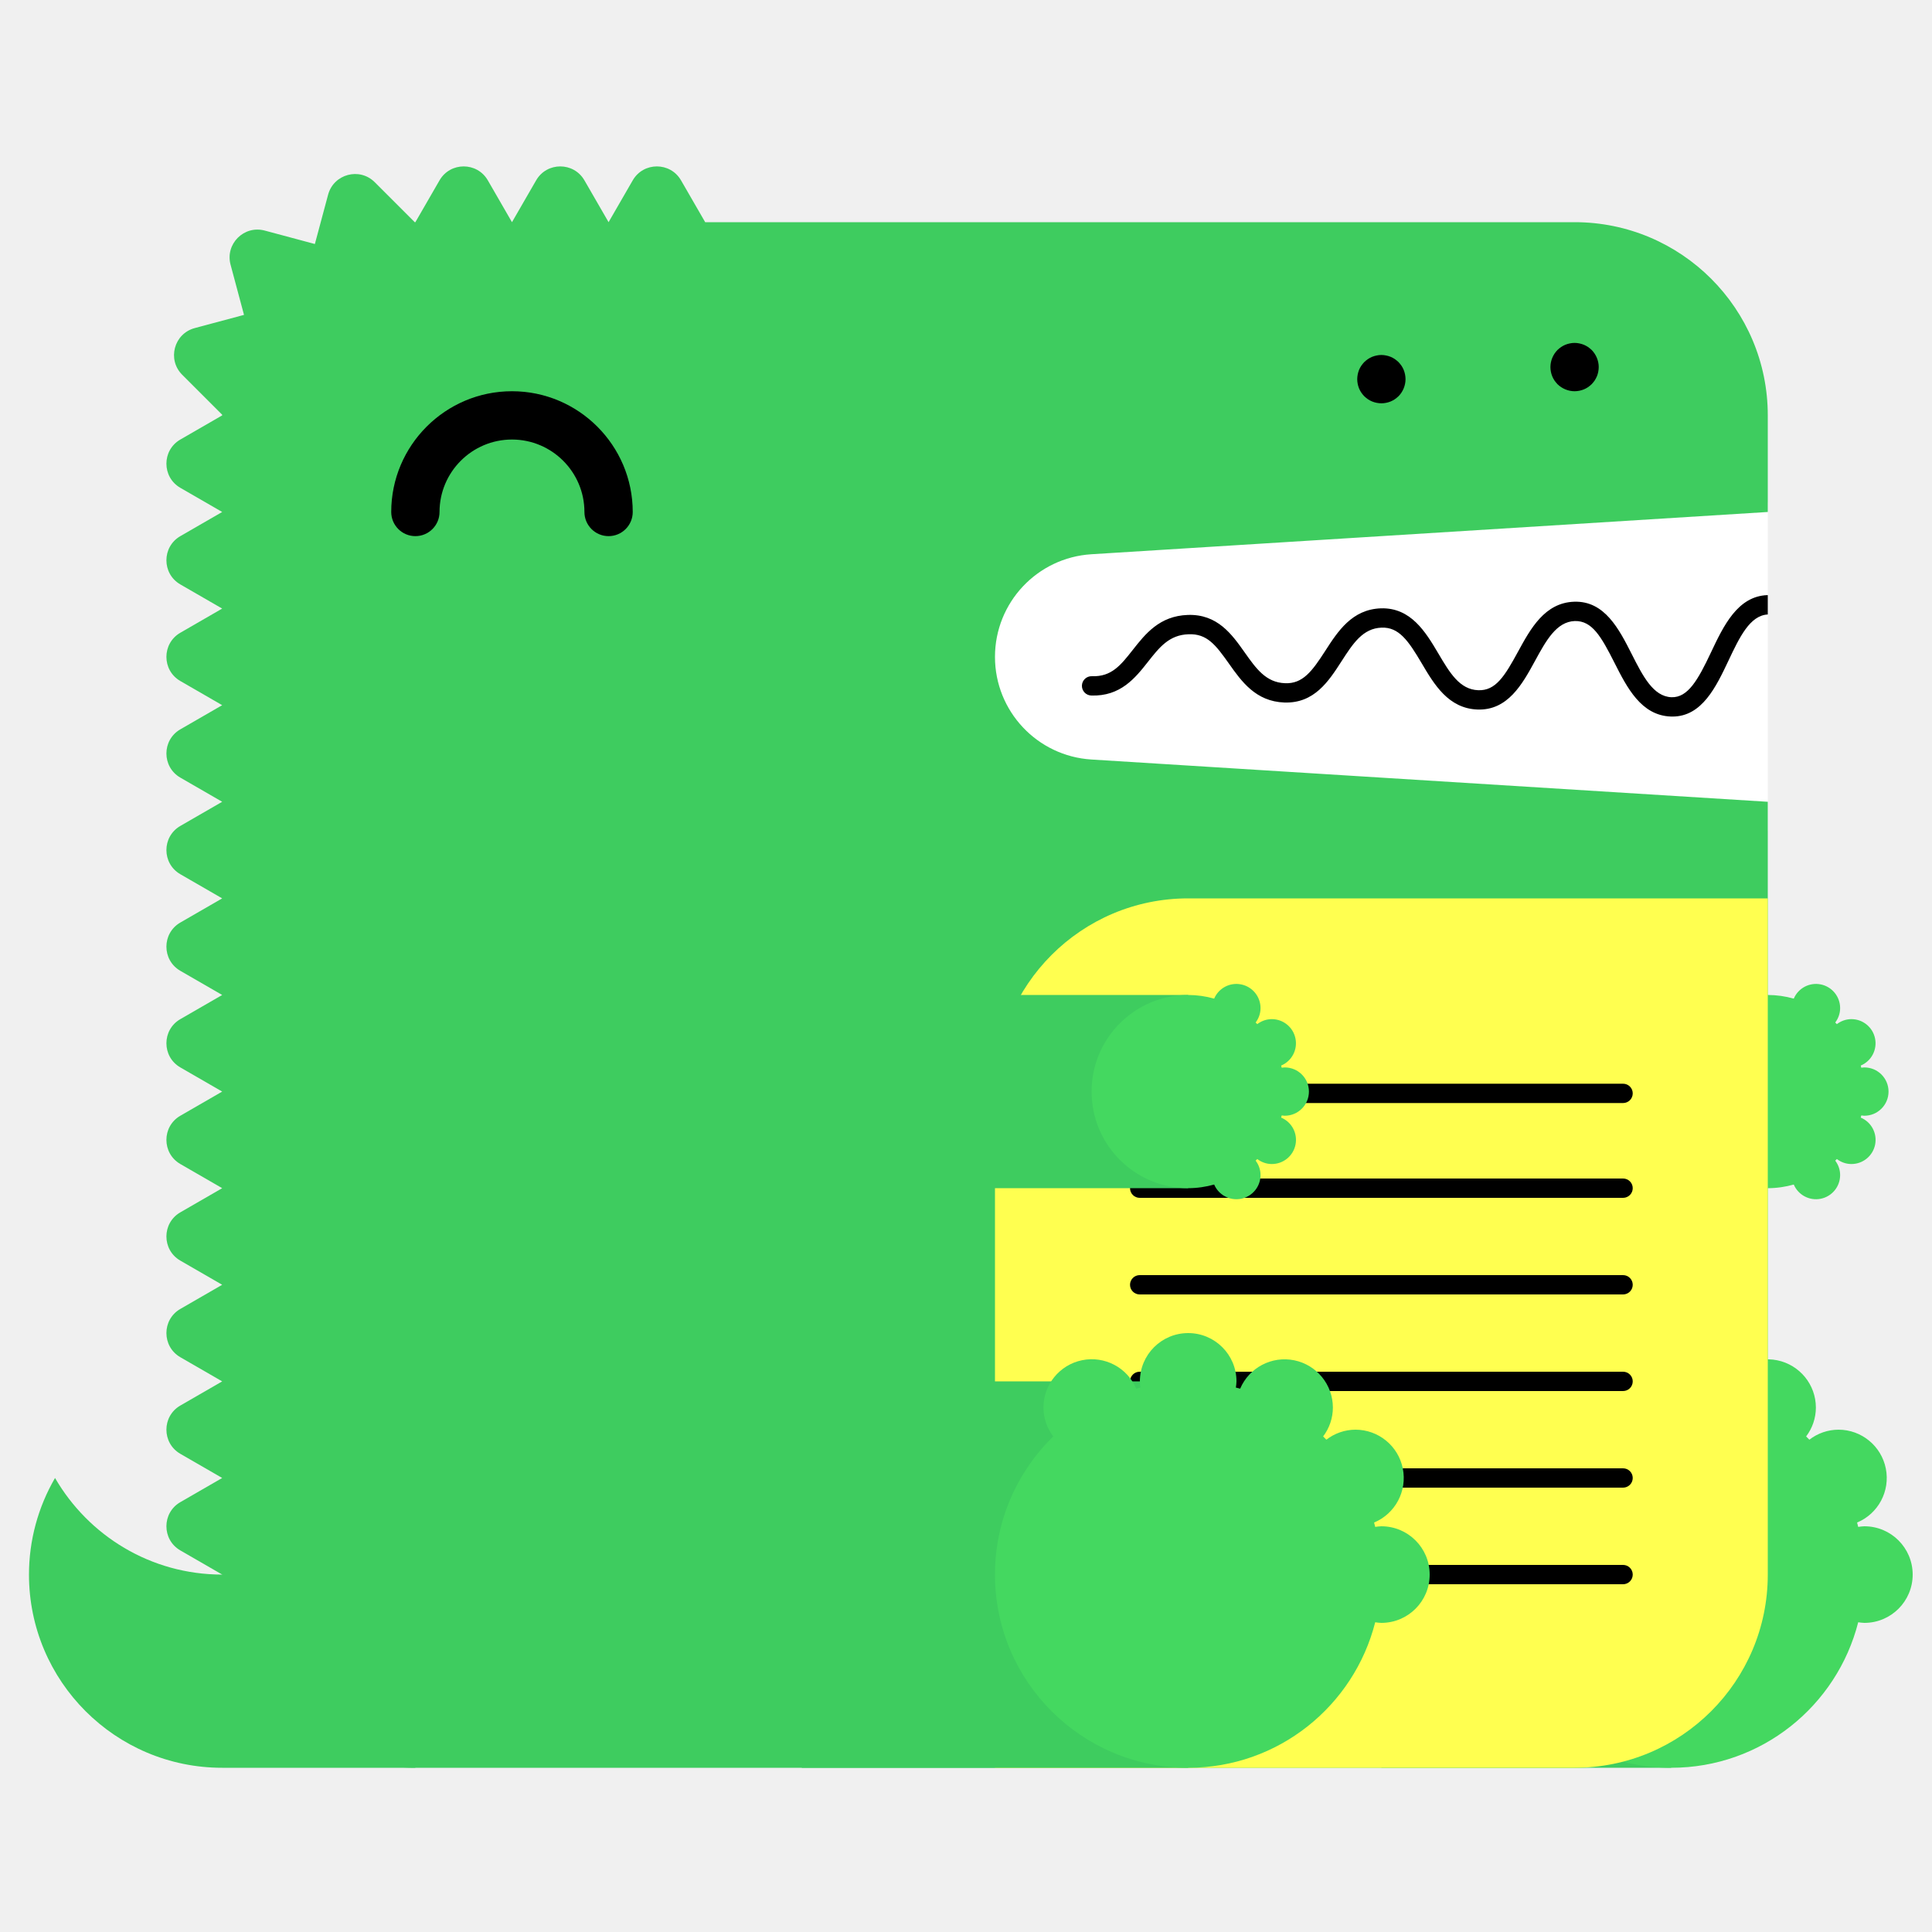
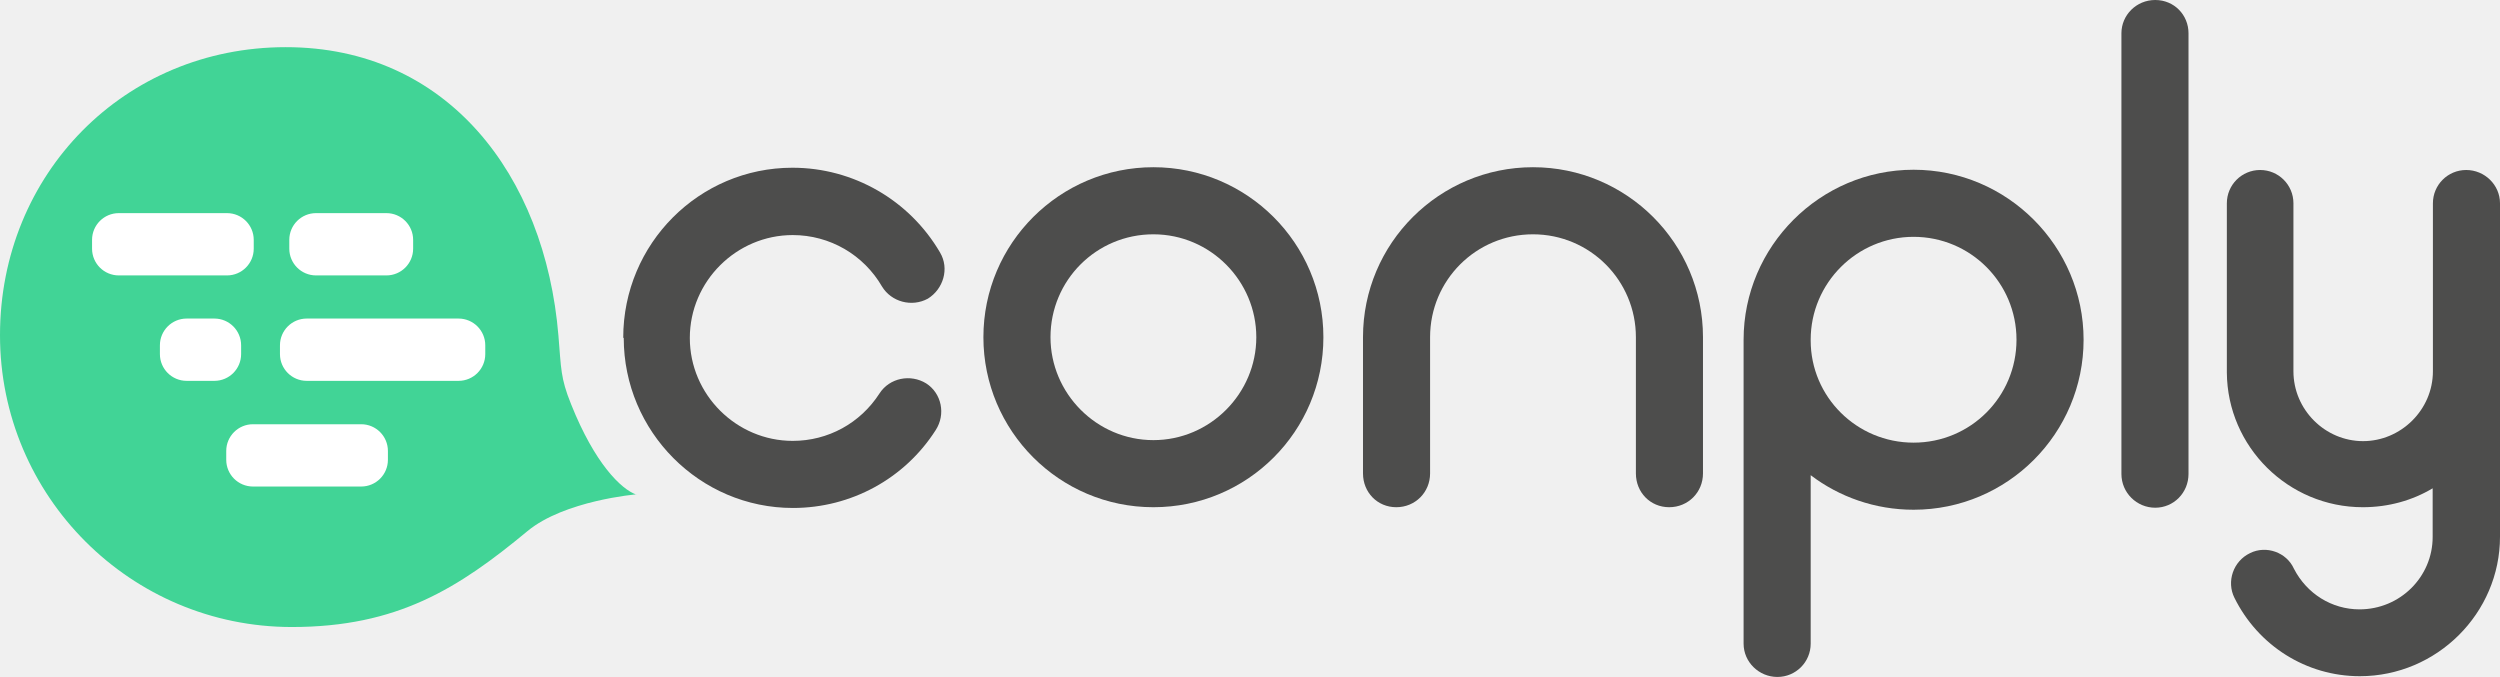
- <svg xmlns="http://www.w3.org/2000/svg" width="200" height="200" viewBox="0 0 200 200">
-   <g fill="none" fill-rule="evenodd">
-     <path fill="#FFF" d="M99 52h84v34H99z" />
-     <path d="M23 163c-7.398 0-13.843-4.027-17.303-10A19.886 19.886 0 0 0 3 163c0 11.046 8.954 20 20 20h20v-20H23z" fill="#3ECC5F" />
-     <path d="M112.98 57.376L183 53V43c0-11.046-8.954-20-20-20H73l-2.5-4.33c-1.112-1.925-3.889-1.925-5 0L63 23l-2.5-4.33c-1.111-1.925-3.889-1.925-5 0L53 23l-2.5-4.33c-1.111-1.925-3.889-1.925-5 0L43 23c-.022 0-.042.003-.065.003l-4.142-4.141c-1.57-1.571-4.252-.853-4.828 1.294l-1.369 5.104-5.192-1.392c-2.148-.575-4.111 1.389-3.535 3.536l1.39 5.193-5.102 1.367c-2.148.576-2.867 3.259-1.296 4.83l4.142 4.142c0 .021-.003.042-.003.064l-4.33 2.5c-1.925 1.111-1.925 3.889 0 5L23 53l-4.33 2.5c-1.925 1.111-1.925 3.889 0 5L23 63l-4.33 2.5c-1.925 1.111-1.925 3.889 0 5L23 73l-4.33 2.5c-1.925 1.111-1.925 3.889 0 5L23 83l-4.33 2.5c-1.925 1.111-1.925 3.889 0 5L23 93l-4.33 2.5c-1.925 1.111-1.925 3.889 0 5L23 103l-4.33 2.5c-1.925 1.111-1.925 3.889 0 5L23 113l-4.33 2.5c-1.925 1.111-1.925 3.889 0 5L23 123l-4.33 2.5c-1.925 1.111-1.925 3.889 0 5L23 133l-4.33 2.5c-1.925 1.111-1.925 3.889 0 5L23 143l-4.33 2.5c-1.925 1.111-1.925 3.889 0 5L23 153l-4.33 2.5c-1.925 1.111-1.925 3.889 0 5L23 163c0 11.046 8.954 20 20 20h120c11.046 0 20-8.954 20-20V83l-70.02-4.376A10.645 10.645 0 0 1 103 68c0-5.621 4.37-10.273 9.98-10.624" fill="#3ECC5F" />
-     <path fill="#3ECC5F" d="M143 183h30v-40h-30z" />
-     <path d="M193 158c-.219 0-.428.037-.639.064-.038-.15-.074-.301-.116-.451A5 5 0 0 0 190.32 148a4.96 4.96 0 0 0-3.016 1.036 26.531 26.531 0 0 0-.335-.336 4.955 4.955 0 0 0 1.011-2.987 5 5 0 0 0-9.599-1.959c-.148-.042-.297-.077-.445-.115.027-.211.064-.42.064-.639a5 5 0 0 0-5-5 5 5 0 0 0-5 5c0 .219.037.428.064.639-.148.038-.297.073-.445.115a4.998 4.998 0 0 0-9.599 1.959c0 1.125.384 2.151 1.011 2.987-3.717 3.632-6.031 8.693-6.031 14.3 0 11.046 8.954 20 20 20 9.339 0 17.16-6.41 19.361-15.064.211.027.42.064.639.064a5 5 0 0 0 5-5 5 5 0 0 0-5-5" fill="#44D860" />
-     <path fill="#3ECC5F" d="M153 123h30v-20h-30z" />
-     <path d="M193 115.5a2.5 2.5 0 1 0 0-5c-.109 0-.214.019-.319.032-.02-.075-.037-.15-.058-.225a2.501 2.501 0 0 0-.963-4.807c-.569 0-1.088.197-1.508.518a6.653 6.653 0 0 0-.168-.168c.314-.417.506-.931.506-1.494a2.5 2.5 0 0 0-4.8-.979A9.987 9.987 0 0 0 183 103c-5.522 0-10 4.478-10 10s4.478 10 10 10c.934 0 1.833-.138 2.69-.377a2.5 2.5 0 0 0 4.8-.979c0-.563-.192-1.077-.506-1.494.057-.055.113-.111.168-.168.42.321.939.518 1.508.518a2.5 2.5 0 0 0 .963-4.807c.021-.074.038-.15.058-.225.105.013.21.032.319.032" fill="#44D860" />
-     <path d="M63 55.5a2.5 2.5 0 0 1-2.5-2.5c0-4.136-3.364-7.5-7.5-7.5s-7.5 3.364-7.5 7.5a2.5 2.5 0 1 1-5 0c0-6.893 5.607-12.5 12.5-12.5S65.5 46.107 65.5 53a2.5 2.5 0 0 1-2.5 2.5" fill="#000" />
-     <path d="M103 183h60c11.046 0 20-8.954 20-20V93h-60c-11.046 0-20 8.954-20 20v70z" fill="#FFFF50" />
-     <path d="M168.02 124h-50.04a1 1 0 1 1 0-2h50.04a1 1 0 1 1 0 2m0 20h-50.04a1 1 0 1 1 0-2h50.04a1 1 0 1 1 0 2m0 20h-50.04a1 1 0 1 1 0-2h50.04a1 1 0 1 1 0 2m0-49.814h-50.04a1 1 0 1 1 0-2h50.04a1 1 0 1 1 0 2m0 19.814h-50.04a1 1 0 1 1 0-2h50.04a1 1 0 1 1 0 2m0 20h-50.04a1 1 0 1 1 0-2h50.04a1 1 0 1 1 0 2M183 61.611c-.012 0-.022-.006-.034-.005-3.09.105-4.552 3.196-5.842 5.923-1.346 2.85-2.387 4.703-4.093 4.647-1.889-.068-2.969-2.202-4.113-4.46-1.314-2.594-2.814-5.536-5.963-5.426-3.046.104-4.513 2.794-5.807 5.167-1.377 2.528-2.314 4.065-4.121 3.994-1.927-.07-2.951-1.805-4.136-3.813-1.321-2.236-2.848-4.75-5.936-4.664-2.994.103-4.465 2.385-5.763 4.4-1.373 2.13-2.335 3.428-4.165 3.351-1.973-.07-2.992-1.51-4.171-3.177-1.324-1.873-2.816-3.993-5.895-3.89-2.928.1-4.399 1.97-5.696 3.618-1.232 1.564-2.194 2.802-4.229 2.724a1 1 0 0 0-.072 2c3.017.101 4.545-1.8 5.872-3.487 1.177-1.496 2.193-2.787 4.193-2.855 1.926-.082 2.829 1.115 4.195 3.045 1.297 1.834 2.769 3.914 5.731 4.021 3.103.104 4.596-2.215 5.918-4.267 1.182-1.834 2.202-3.417 4.15-3.484 1.793-.067 2.769 1.35 4.145 3.681 1.297 2.197 2.766 4.686 5.787 4.796 3.125.108 4.634-2.62 5.949-5.035 1.139-2.088 2.214-4.06 4.119-4.126 1.793-.042 2.728 1.595 4.111 4.33 1.292 2.553 2.757 5.445 5.825 5.556l.169.003c3.064 0 4.518-3.075 5.805-5.794 1.139-2.41 2.217-4.68 4.067-4.773v-2z" fill="#000" />
-     <path fill="#3ECC5F" d="M83 183h40v-40H83z" />
-     <path d="M143 158c-.219 0-.428.037-.639.064-.038-.15-.074-.301-.116-.451A5 5 0 0 0 140.32 148a4.96 4.96 0 0 0-3.016 1.036 26.531 26.531 0 0 0-.335-.336 4.955 4.955 0 0 0 1.011-2.987 5 5 0 0 0-9.599-1.959c-.148-.042-.297-.077-.445-.115.027-.211.064-.42.064-.639a5 5 0 0 0-5-5 5 5 0 0 0-5 5c0 .219.037.428.064.639-.148.038-.297.073-.445.115a4.998 4.998 0 0 0-9.599 1.959c0 1.125.384 2.151 1.011 2.987-3.717 3.632-6.031 8.693-6.031 14.3 0 11.046 8.954 20 20 20 9.339 0 17.16-6.41 19.361-15.064.211.027.42.064.639.064a5 5 0 0 0 5-5 5 5 0 0 0-5-5" fill="#44D860" />
-     <path fill="#3ECC5F" d="M83 123h40v-20H83z" />
-     <path d="M133 115.5a2.5 2.5 0 1 0 0-5c-.109 0-.214.019-.319.032-.02-.075-.037-.15-.058-.225a2.501 2.501 0 0 0-.963-4.807c-.569 0-1.088.197-1.508.518a6.653 6.653 0 0 0-.168-.168c.314-.417.506-.931.506-1.494a2.5 2.5 0 0 0-4.8-.979A9.987 9.987 0 0 0 123 103c-5.522 0-10 4.478-10 10s4.478 10 10 10c.934 0 1.833-.138 2.69-.377a2.5 2.5 0 0 0 4.8-.979c0-.563-.192-1.077-.506-1.494.057-.055.113-.111.168-.168.42.321.939.518 1.508.518a2.5 2.5 0 0 0 .963-4.807c.021-.074.038-.15.058-.225.105.013.21.032.319.032" fill="#44D860" />
-     <path d="M143 41.75c-.16 0-.33-.02-.49-.05a2.52 2.52 0 0 1-.47-.14c-.15-.06-.29-.14-.431-.23-.13-.09-.259-.2-.38-.31-.109-.12-.219-.24-.309-.38s-.17-.28-.231-.43a2.619 2.619 0 0 1-.189-.96c0-.16.02-.33.05-.49.03-.16.08-.31.139-.47.061-.15.141-.29.231-.43.09-.13.2-.26.309-.38.121-.11.25-.22.38-.31.141-.09.281-.17.431-.23.149-.06.31-.11.47-.14.32-.07.65-.07.98 0 .159.03.32.08.47.14.149.06.29.14.43.23.13.09.259.2.38.31.11.12.22.25.31.38.09.14.17.28.23.43.06.16.11.31.14.47.029.16.05.33.05.49 0 .66-.271 1.31-.73 1.77-.121.11-.25.22-.38.31-.14.09-.281.17-.43.23a2.565 2.565 0 0 1-.96.19m20-1.25c-.66 0-1.3-.27-1.771-.73a3.802 3.802 0 0 1-.309-.38c-.09-.14-.17-.28-.231-.43a2.619 2.619 0 0 1-.189-.96c0-.66.27-1.3.729-1.77.121-.11.25-.22.38-.31.141-.09.281-.17.431-.23.149-.06.31-.11.47-.14.32-.07.66-.07.98 0 .159.03.32.08.47.14.149.06.29.14.43.23.13.09.259.2.38.31.459.47.73 1.11.73 1.77 0 .16-.021.33-.05.49-.03.16-.08.32-.14.47-.07.15-.14.29-.23.43-.09.13-.2.26-.31.38-.121.11-.25.22-.38.31-.14.09-.281.17-.43.23a2.565 2.565 0 0 1-.96.19" fill="#000" />
+ <svg xmlns="http://www.w3.org/2000/svg" id="Layer_2" data-name="Layer 2" viewBox="0 0 99.12 26.84">
+   <defs>
+     <style>
+       .cls-1 {
+         fill: #4d4d4c;
+       }
+ 
+       .cls-1, .cls-2, .cls-3 {
+         stroke-width: 0px;
+       }
+ 
+       .cls-2 {
+         fill: #41d496;
+       }
+ 
+       .cls-3 {
+         fill: #fff;
+       }
+     </style>
+   </defs>
+   <g id="Layer_1-2" data-name="Layer 1">
+     <g>
+       <path class="cls-2" d="m25.23,19.61c-.6-.21-1.65-1.23-2.59-3.59-.42-1.04-.39-1.41-.5-2.72-.53-6.37-4.41-11.43-10.81-11.43S0,6.9,0,13.29s5.18,11.57,11.57,11.57c4.19,0,6.6-1.53,9.34-3.8,1.47-1.22,4.32-1.46,4.32-1.46Z" />
+       <g>
+         <rect class="cls-3" x="11.47" y="8.45" width="4.91" height="2.47" rx="1.06" ry="1.06" />
+         <rect class="cls-3" x="3.65" y="8.45" width="6.41" height="2.47" rx="1.06" ry="1.06" />
+         <rect class="cls-3" x="8.97" y="16.82" width="6.41" height="2.47" rx="1.06" ry="1.06" />
+         <rect class="cls-3" x="6.34" y="12.63" width="3.22" height="2.47" rx="1.06" ry="1.06" />
+         <rect class="cls-3" x="11.1" y="12.63" width="8.14" height="2.47" rx="1.06" ry="1.06" />
+       </g>
+     </g>
+     <g>
+       <path class="cls-1" d="m24.71,13.39c0-3.73,3.01-6.74,6.71-6.74,2.42,0,4.64,1.29,5.85,3.36.38.64.13,1.45-.48,1.83-.64.35-1.45.13-1.82-.48-.73-1.26-2.07-2.04-3.54-2.04-2.23,0-4.08,1.83-4.08,4.08s1.85,4.08,4.08,4.08c1.4,0,2.68-.7,3.44-1.88.4-.62,1.23-.78,1.85-.4.62.4.78,1.23.38,1.85-1.23,1.93-3.36,3.09-5.66,3.09-3.7,0-6.71-3.03-6.71-6.74Z" />
+       <path class="cls-1" d="m38.99,13.37c0-3.73,3.03-6.74,6.74-6.74s6.74,3.01,6.74,6.74-3.01,6.74-6.74,6.74-6.74-3.03-6.74-6.74Zm2.66,0c0,2.23,1.83,4.08,4.08,4.08s4.08-1.85,4.08-4.08-1.82-4.08-4.08-4.08-4.08,1.82-4.08,4.08Z" />
+       <path class="cls-1" d="m67.52,13.37v5.4c0,.75-.59,1.34-1.34,1.34s-1.32-.59-1.32-1.34v-5.4c0-2.25-1.82-4.08-4.08-4.08s-4.08,1.82-4.08,4.08v5.4c0,.75-.59,1.34-1.34,1.34s-1.32-.59-1.32-1.34v-5.4c0-3.73,3.03-6.74,6.74-6.74s6.74,3.01,6.74,6.74Z" />
+       <path class="cls-1" d="m71.79,18.84v6.68c0,.73-.59,1.32-1.32,1.32s-1.34-.59-1.34-1.32v-12.05c0-3.7,3.03-6.74,6.74-6.74s6.74,3.03,6.74,6.74-3.01,6.74-6.74,6.74c-1.53,0-2.95-.51-4.08-1.37Zm0-5.37v.03c0,2.23,1.82,4.05,4.08,4.05s4.08-1.82,4.08-4.08-1.83-4.08-4.08-4.08-4.08,1.83-4.08,4.08Z" />
+       <path class="cls-1" d="m84.11,18.79V1.32c0-.72.59-1.32,1.34-1.32s1.32.59,1.32,1.32v17.47c0,.75-.59,1.34-1.32,1.34s-1.34-.59-1.34-1.34Z" />
+       <path class="cls-1" d="m99.12,8.05v13.23c0,3.03-2.5,5.53-5.56,5.53-2.12,0-4.03-1.21-4.97-3.11-.32-.64-.05-1.45.62-1.77.64-.32,1.45-.03,1.74.62.51.99,1.5,1.61,2.6,1.61,1.61,0,2.9-1.29,2.9-2.87v-1.93c-.8.48-1.75.75-2.77.75-2.95,0-5.37-2.39-5.39-5.34v-6.71c0-.73.59-1.32,1.32-1.32s1.32.59,1.32,1.32v6.66c0,1.53,1.26,2.77,2.76,2.77s2.77-1.24,2.77-2.77v-6.66c0-.73.59-1.32,1.32-1.32s1.34.59,1.34,1.32Z" />
+     </g>
  </g>
</svg>
